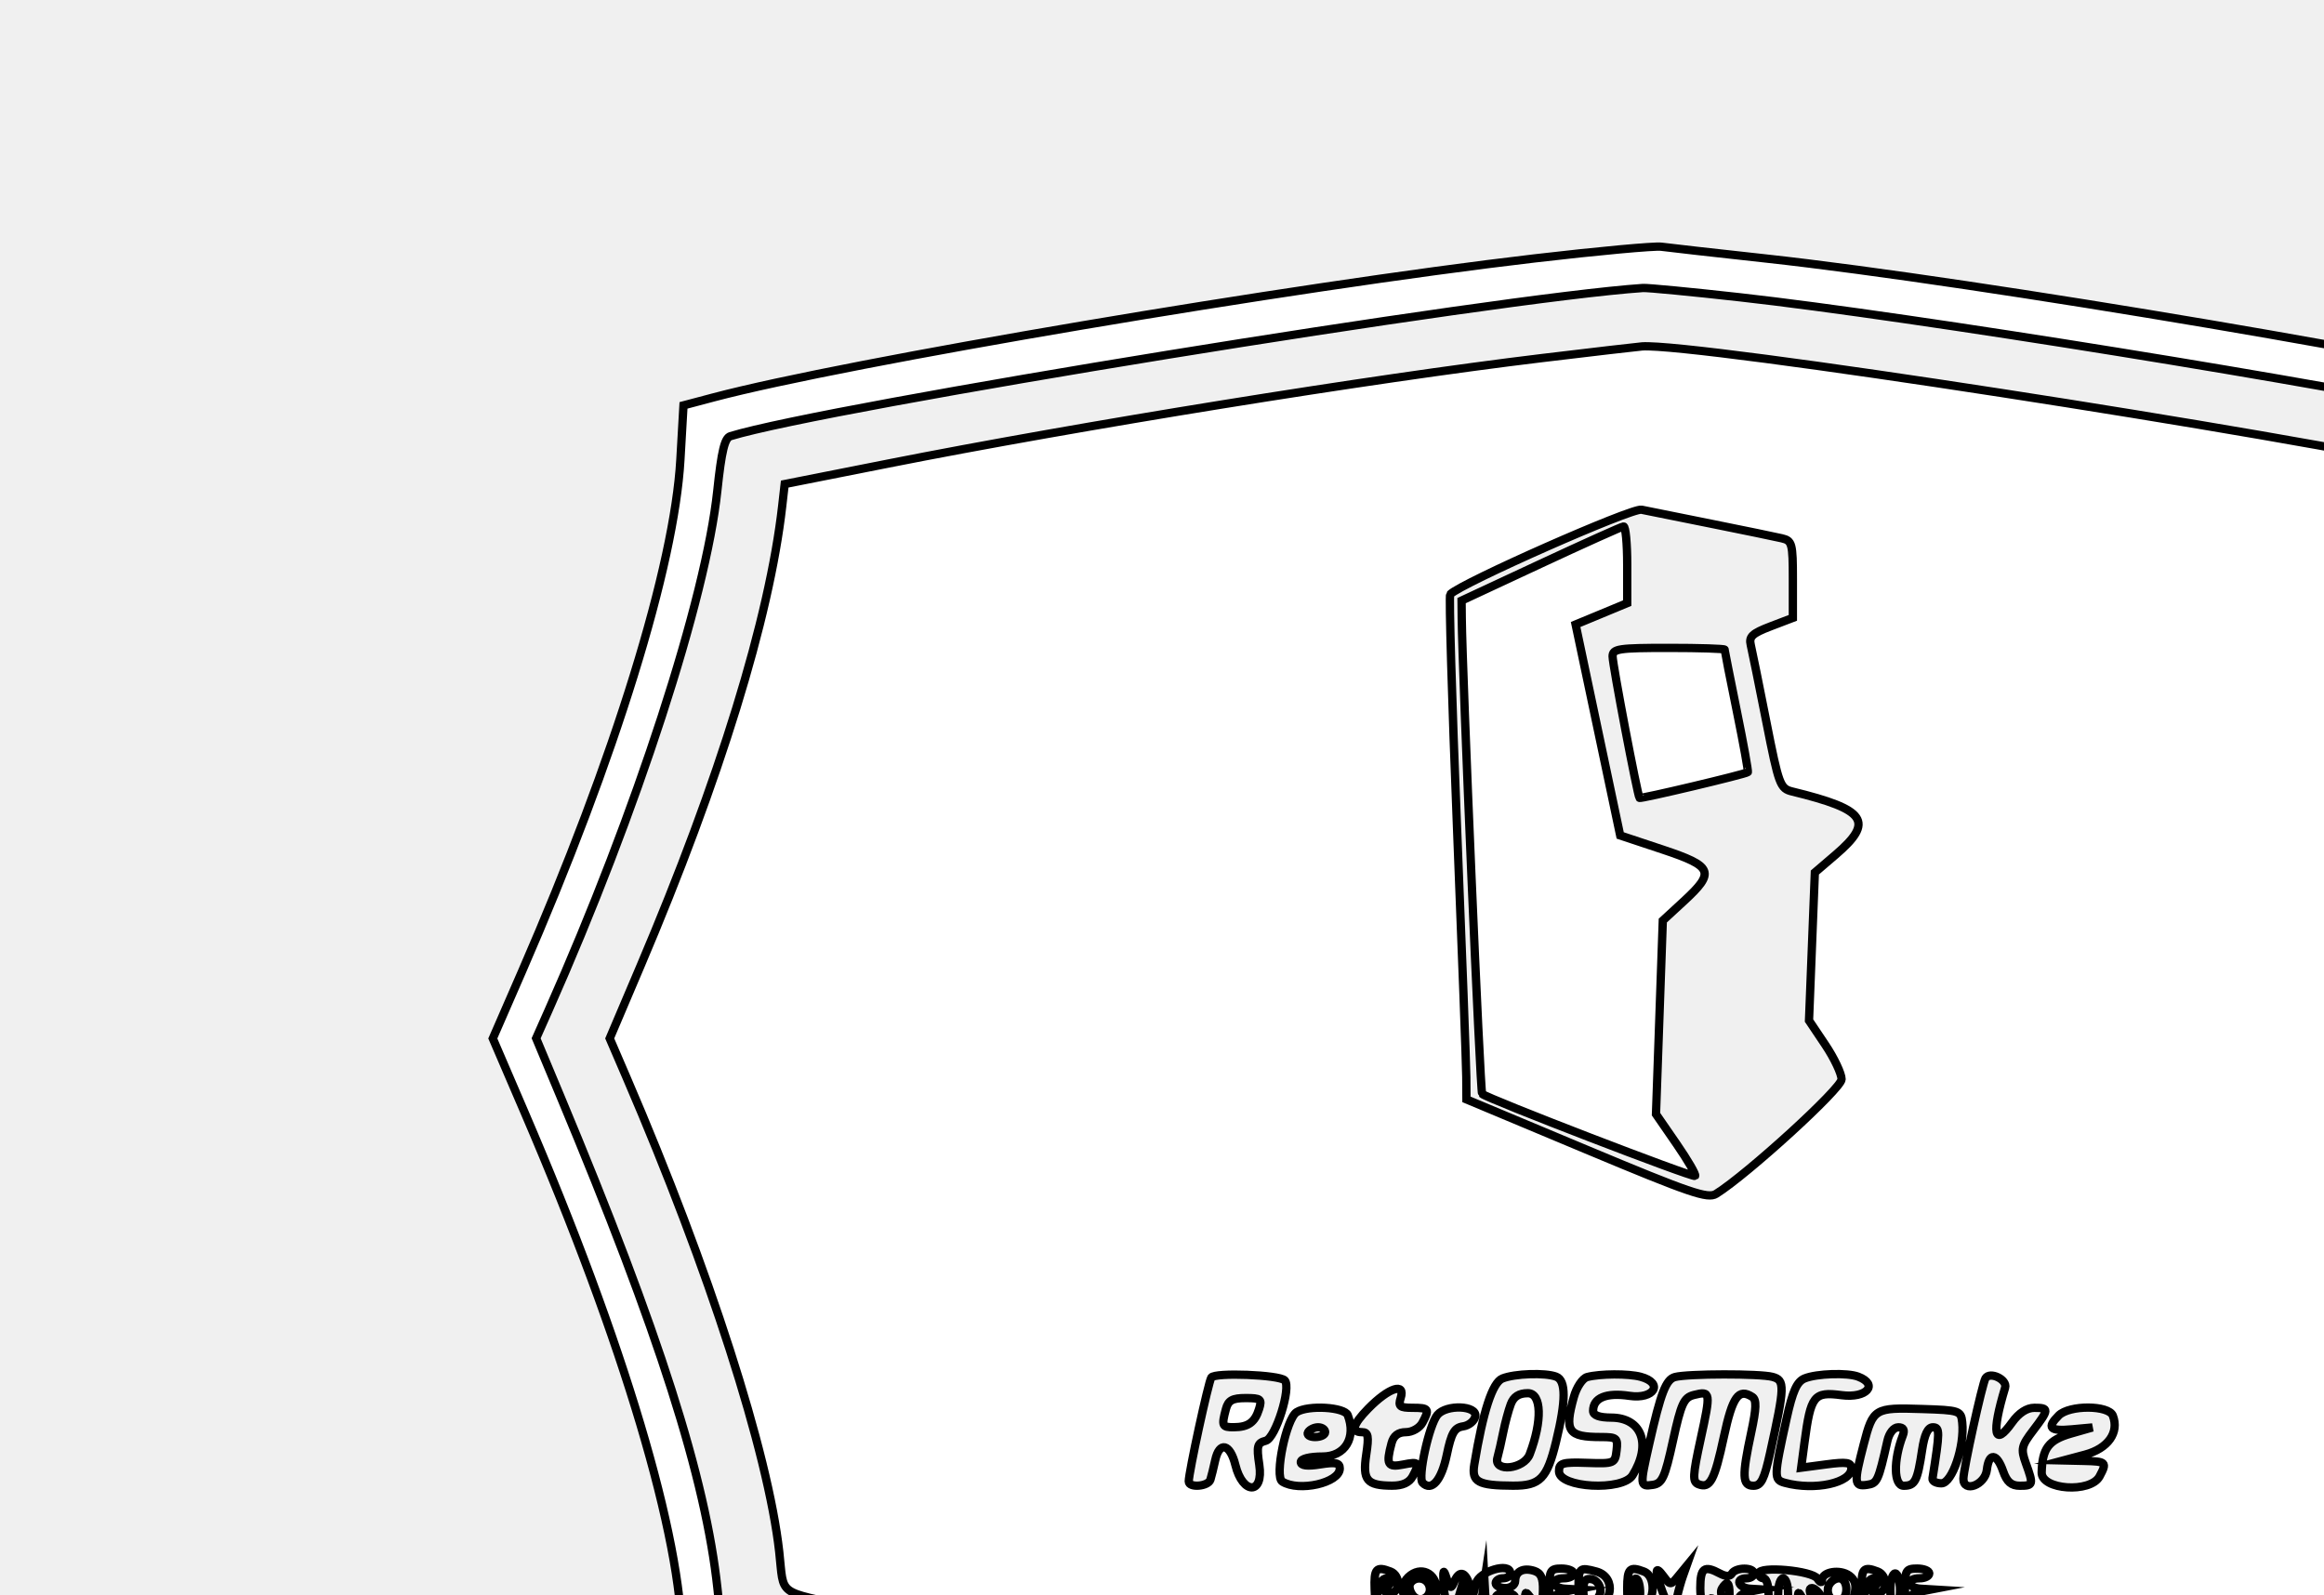
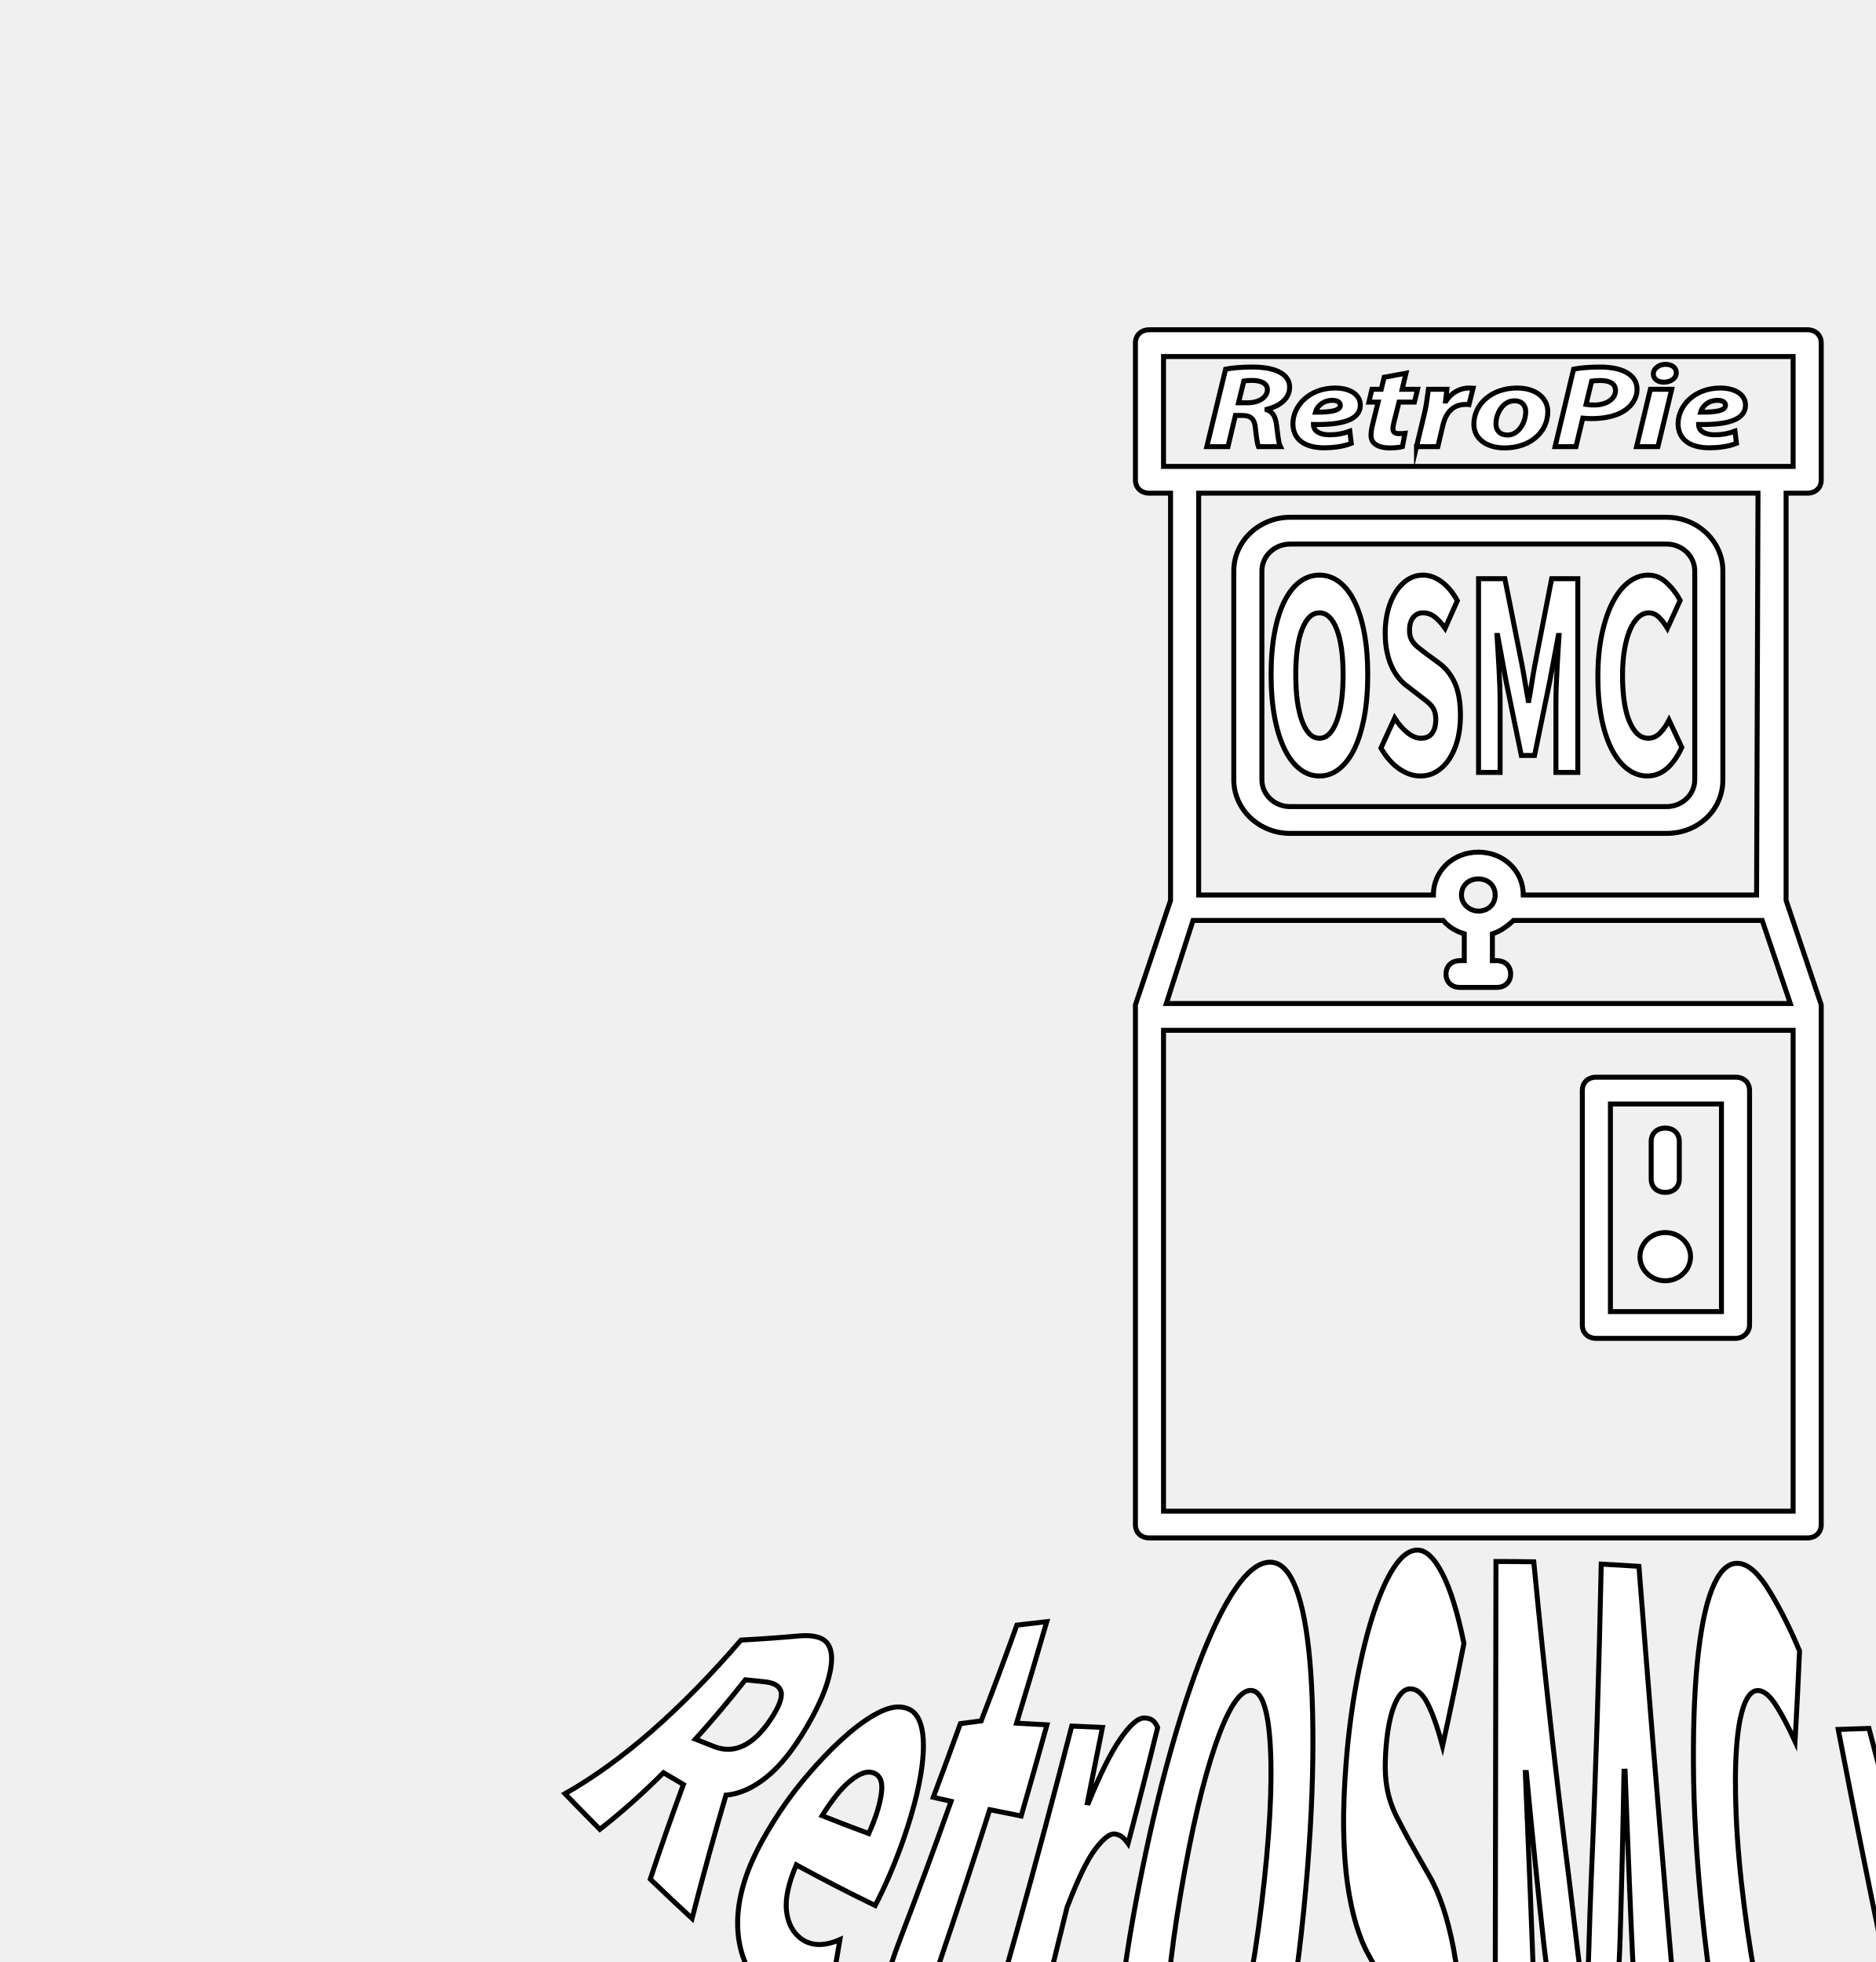
<svg xmlns="http://www.w3.org/2000/svg" version="1.1">
  <g>
-     <path id="path0" fill="#FFFFFF" stroke="#000000" stroke-miterlimit="10" d="M184.751,31.111   c-29.241,3.417-82.918,12.507-98.888,16.747l-3.58,0.95l-0.374,6.545c-0.732,12.817-7.874,35.901-19.047,61.562l-3.535,8.118   l3.822,8.891C75.076,161.675,82.06,185.089,82.1,197.46l0.011,3.619l2.786,0.911c10.747,3.517,74.674,14.445,102.053,17.445   l11.877,1.302l11.877-1.31c26.663-2.941,91.23-13.975,101.972-17.426l2.705-0.869l0.313-6.577   c0.619-12.979,6.176-31.247,17.859-58.719l4.465-10.498l-0.923-2.405c-0.507-1.323-2.935-7.156-5.395-12.962   c-10.055-23.738-16.157-44.982-16.157-56.247v-4.798l-3.666-0.976c-15.912-4.235-73.725-14.033-99.267-16.824   c-6.129-0.669-11.804-1.309-12.61-1.421C199.194,29.592,192.331,30.225,184.751,31.111 M209.519,35.8   c20.487,2.288,70.204,10.309,90.774,14.646c11.613,2.448,10.557,1.89,10.557,5.584c0,10.631,9.679,41.661,20.408,65.426   c1.207,2.675,1.581,4.15,1.216,4.802c-7.862,14.049-21.624,57.23-21.624,67.851v3.363l-11.876,2.432   c-25.042,5.129-67.787,12.019-88.516,14.269l-12.123,1.316l-11.631-1.32c-21.959-2.492-67.461-9.876-89.663-14.551l-9.998-2.105   l-0.669-6.235c-1.426-13.277-7.027-30.835-18.911-59.28l-2.92-6.987l1.517-3.415c10.568-23.799,18.923-49.529,20.294-62.5   c0.508-4.806,0.884-6.366,1.584-6.581c11.614-3.557,92.195-16.645,109.851-17.842C198.347,34.635,203.625,35.142,209.519,35.8    M185.63,43.113c-20.505,2.469-55.835,8.171-78.719,12.704l-12.444,2.464l-0.305,2.678c-1.538,13.503-7.517,32.903-17.064,55.366   l-3.698,8.7l2.061,4.789c9.923,23.063,17.01,45.087,18.348,57.022c0.609,5.43-0.436,4.645,8.884,6.678   c40.337,8.799,90.758,15.431,105.518,13.879c21.021-2.211,63.036-8.931,84.892-13.579c5.239-1.114,9.629-2.025,9.755-2.025   c0.127,0,0.41-1.782,0.628-3.959c1.117-11.16,8.021-33.148,17.446-55.572c2.468-5.87,2.86-7.281,2.366-8.504   c-13.194-32.617-17.971-47.244-19.705-60.343l-0.66-4.984l-7.332-1.612c-21.687-4.77-91.595-15.556-97.918-15.108   C197.183,41.742,191.76,42.375,185.63,43.113 M206.123,63.082c3.89,0.782,7.667,1.561,8.393,1.732   c1.231,0.29,1.32,0.623,1.32,4.943v4.633l-2.679,1.023c-2.215,0.846-2.629,1.235-2.389,2.248c0.16,0.673,1.003,4.833,1.874,9.244   c1.504,7.618,1.66,8.039,3.122,8.395c8.921,2.177,9.897,3.605,5.208,7.619l-2.489,2.13l-0.351,8.912l-0.352,8.913l1.96,2.925   c1.079,1.608,1.961,3.474,1.961,4.146c0,1.095-11.318,11.431-15.107,13.797c-0.997,0.623-3.131-0.105-15.605-5.328l-14.449-6.049   l-0.019-2.693c-0.011-1.481-0.516-15.097-1.124-30.259c-0.607-15.161-0.973-27.697-0.812-27.859   c1.369-1.374,21.844-10.427,23.033-10.184C198.405,61.53,202.232,62.301,206.123,63.082 M185.484,67.872l-9.531,4.443l0.021,2.112   c0.066,6.627,2.227,57.049,2.455,57.276c0.548,0.549,25.391,10.123,25.636,9.88c0.139-0.138-0.863-1.868-2.227-3.845l-2.48-3.594   l0.41-11.654l0.41-11.654l2.55-2.351c3.783-3.487,3.496-4.18-2.564-6.197l-5.115-1.701l-2.684-12.699l-2.683-12.698l3.106-1.287   l3.106-1.288v-4.636c0-2.55-0.198-4.617-0.439-4.593C195.213,63.41,190.726,65.428,185.484,67.872 M194.134,79.032   c0,0.999,2.988,16.693,3.243,17.032c0.115,0.153,12.676-2.83,13.036-3.095c0.083-0.061-0.511-3.357-1.319-7.324   c-0.808-3.968-1.469-7.31-1.469-7.427c0-0.116-3.036-0.212-6.745-0.212C194.847,78.006,194.135,78.114,194.134,79.032    M154.661,166.195c0.828,0.829-1.095,6.961-2.28,7.271c-1.027,0.269-1.122,0.625-0.779,2.909c0.539,3.598-1.99,3.614-2.878,0.018   c-0.637-2.579-1.923-2.889-2.428-0.587c-0.194,0.888-0.455,1.943-0.579,2.346c-0.255,0.828-2.608,1.019-2.608,0.212   c0-1.076,2.356-11.923,2.716-12.506C146.218,165.222,153.984,165.519,154.661,166.195 M187.342,165.752   c1.195,0.459,1.192,2.886-0.012,7.818c-1.09,4.467-1.921,5.319-5.184,5.308c-4.211-0.015-5.008-0.45-4.661-2.546   c1.061-6.429,2.187-9.876,3.381-10.359C182.345,165.376,186.034,165.25,187.342,165.752 M197.507,165.766   c2.818,0.755,1.643,2.744-1.356,2.294c-2.78-0.417-4.362,0.238-4.362,1.807c0,0.541,0.726,0.81,2.199,0.816   c3.679,0.015,4.861,3.237,2.548,6.947c-1.204,1.931-8.853,1.514-8.853-0.483c0-0.997,0.395-1.116,3.373-1.015   c3.275,0.111,3.377,0.068,3.558-1.499c0.171-1.486,0.025-1.612-1.858-1.612c-3.99,0-4.443-0.661-3.293-4.799   c0.331-1.195,1.051-2.278,1.609-2.425C192.627,165.389,196.04,165.372,197.507,165.766 M213.381,165.776   c1.517,0.406,1.496,1.104-0.283,9.151c-0.71,3.209-1.089,3.959-2.001,3.959c-1.362,0-1.41-1.126-0.27-6.444   c0.62-2.893,0.651-3.912,0.126-4.252c-1.656-1.073-2.378-0.061-3.422,4.794c-1.134,5.269-1.658,6.255-3.043,5.724   c-0.757-0.291-0.725-0.994,0.25-5.458c1.234-5.646,1.211-5.803-0.805-5.297c-1.222,0.306-1.544,1.007-2.527,5.495   c-0.979,4.469-1.299,5.169-2.44,5.332c-1.56,0.223-1.567,0.131-0.407-4.99c1.382-6.098,2.004-7.711,3.087-7.996   C203.199,165.384,211.871,165.371,213.381,165.776 M223.706,165.752c2.49,0.956,0.998,2.626-1.992,2.23   c-3.358-0.446-3.724,0.018-4.476,5.689l-0.403,3.043l3.019-0.401c2.471-0.327,3.02-0.24,3.02,0.479c0,1.748-4.389,2.71-7.975,1.747   c-1.381-0.37-1.374-0.673,0.19-7.774c0.724-3.29,1.237-4.425,2.167-4.802C218.712,165.374,222.406,165.253,223.706,165.752    M241.387,167.082c-1.67,5.533-1.329,7.228,0.842,4.179c0.804-1.129,1.764-1.76,2.679-1.76c1.792,0,1.781,0.2-0.142,2.722   c-1.418,1.858-1.502,2.24-0.88,3.961c0.931,2.576,0.898,2.702-0.72,2.702c-1.038,0-1.57-0.463-2.022-1.76   c-0.767-2.199-1.711-2.27-1.955-0.147c-0.21,1.819-2.825,2.801-2.825,1.061c0-1.122,2.278-11.473,2.661-12.094   C239.56,165.081,241.683,166.101,241.387,167.082 M168.622,168.328c-0.317,0.999-0.106,1.173,1.426,1.173   c1.983,0,2.078,0.144,1.192,1.799c-0.335,0.627-1.223,1.134-1.984,1.134c-0.932,0-1.491,0.426-1.731,1.32   c-0.688,2.569-0.481,2.954,1.39,2.58c1.935-0.387,2.045-0.251,1.152,1.417c-0.409,0.764-1.222,1.132-2.492,1.126   c-3.034-0.015-3.562-0.652-3.099-3.739c0.335-2.233,0.246-2.704-0.51-2.704c-1.361,0-1.117-0.927,0.743-2.83   C167.187,167.069,169.233,166.402,168.622,168.328 M181.878,169.062c-0.273,0.725-0.682,2.243-0.909,3.372   c-0.226,1.129-0.541,2.515-0.7,3.079c-0.504,1.789,3.199,1.391,3.886-0.417c1.532-4.027,1.431-7.354-0.223-7.354   C182.856,167.742,182.222,168.15,181.878,169.062 M147.584,169.648c-0.543,2.026-0.468,2.2,0.95,2.191   c1.74-0.012,2.539-0.588,3.039-2.191c0.373-1.193,0.218-1.32-1.612-1.32C148.358,168.328,147.864,168.603,147.584,169.648    M162.253,170.386c1.046,2.726-0.331,4.981-3.042,4.981c-1.548,0-2.613,0.269-2.613,0.661c0,0.443,0.774,0.538,2.346,0.286   c1.848-0.295,2.346-0.191,2.346,0.491c0,1.73-4.918,2.849-6.924,1.577c-0.962-0.61,0.478-7.565,1.731-8.359   C157.48,169.146,161.877,169.405,162.253,170.386 M177.603,170.528c-0.108,0.564-0.771,1.109-1.475,1.209   c-1.037,0.148-1.407,0.795-1.95,3.41c-0.645,3.107-1.833,4.481-2.918,3.377c-0.609-0.62,0.776-6.957,1.787-8.174   C174.111,169.067,177.854,169.213,177.603,170.528 M236.225,171.261c0.303,2.871-1.219,7.331-2.501,7.331   c-0.645,0-1.131-0.264-1.08-0.586c0.898-5.661,0.902-6.158,0.041-6.158c-0.597,0-1.011,0.873-1.287,2.714   c-0.565,3.763-0.852,4.324-2.215,4.324c-1.207,0-1.265-3.043-0.116-6.039c0.263-0.683,0.089-0.999-0.547-0.999   c-0.537,0-1.087,0.683-1.297,1.612c-1.112,4.912-1.217,5.136-2.478,5.32c-1.543,0.225-1.581-0.269-0.379-4.884   c1.129-4.337,1.291-4.434,7.012-4.251C235.905,169.789,236.076,169.846,236.225,171.261 M254.36,170.45   c0.781,2.036-0.584,3.951-3.338,4.685l-2.635,0.703l2.493,0.057c2.699,0.063,2.795,0.157,1.885,1.856   c-1.095,2.047-7.03,1.64-6.976-0.478c0.074-2.89,0.836-3.898,3.532-4.669l2.585-0.739l-2.493,0.229   c-2.654,0.243-3.057-0.185-1.571-1.671C249.119,169.147,253.867,169.166,254.36,170.45 M157.478,172.434   c-0.199,0.323,0.181,0.587,0.845,0.587s1.208-0.264,1.208-0.587c0-0.323-0.381-0.586-0.845-0.586   C158.221,171.848,157.677,172.111,157.478,172.434 M167.401,189.212c1.226,0.471,1.207,2.577-0.024,2.577   c-0.779,0-0.82-0.159-0.222-0.88c0.596-0.718,0.562-0.88-0.184-0.88c-0.592,0-0.998,0.672-1.151,1.906   c-0.205,1.653-0.249,1.575-0.33-0.586C165.396,188.853,165.669,188.548,167.401,189.212 M172.909,191.682   c-0.152,1.317-0.469,1.573-1.941,1.573c-2.119,0-2.867-2.353-1.148-3.61C171.363,188.517,173.139,189.688,172.909,191.682    M175.055,190.469c0.597-1.403,1.319-1.288,1.842,0.293l0.436,1.32l0.354-1.43c0.366-1.475,4.131-2.608,4.131-1.242   c0,0.341-0.396,0.619-0.88,0.619c-0.483,0-0.879,0.264-0.879,0.587c0,0.322,0.528,0.586,1.173,0.586   c0.645,0,1.173-0.38,1.173-0.845c0-1.143,0.949-1.651,2.292-1.224c0.824,0.261,1.095,0.875,1.052,2.384   c-0.066,2.308-0.258,2.45-1.355,1.005c-0.742-0.978-0.78-0.978-0.798,0c-0.036,1.979-4.689,1.41-4.798-0.587l-0.088-1.612   l-0.244,1.612c-0.296,1.954-1.184,2.09-1.915,0.294l-0.538-1.32l-0.398,1.344c-0.604,2.039-1.701,1.204-1.825-1.389   c-0.092-1.899-0.029-2.045,0.359-0.835C174.555,191.297,174.678,191.356,175.055,190.469 M189.443,189.443   c0,0.322-0.528,0.586-1.173,0.586c-1.62,0-1.485,1.154,0.146,1.253l1.32,0.08l-1.32,0.254c-0.725,0.14-1.319,0.482-1.319,0.759   c0,0.278,0.594,0.62,1.319,0.759c1.132,0.218,1.09,0.266-0.293,0.335c-1.504,0.074-1.613-0.079-1.613-2.267   c0-2.111,0.147-2.346,1.467-2.346C188.783,188.856,189.443,189.12,189.443,189.443 M192.175,189.212   c2.543,0.682,1.947,4.336-0.709,4.336c-1.285,0-1.437-0.247-1.437-2.346C190.029,188.749,190.123,188.661,192.175,189.212    M197.899,189.212c1.689,0.648,1.231,4.336-0.538,4.336c-1.32,0-1.467-0.234-1.467-2.346   C195.894,188.845,196.187,188.555,197.899,189.212 M202.064,189.736l0.964-1.173l-0.416,1.173   c-0.229,0.645-0.546,1.767-0.703,2.493c-0.4,1.845-0.969,1.645-1.791-0.628c-0.937-2.591-0.889-3.218,0.139-1.83   C201.091,190.896,201.112,190.895,202.064,189.736 M207.041,189.444c0.735,0.394,1.219,0.394,1.462,0   c0.473-0.764,2.641-0.765,2.641-0.001c0,0.322-0.396,0.586-0.88,0.586c-1.418,0-1.009,1.166,0.44,1.253l1.319,0.08l-1.319,0.254   c-0.726,0.14-1.32,0.482-1.32,0.759c0,0.278,0.594,0.62,1.32,0.759c0.748,0.145,0.291,0.289-1.056,0.335   c-1.306,0.043-2.692-0.237-3.079-0.624c-0.547-0.548-0.704-0.548-0.704,0c0,0.387-0.264,0.703-0.586,0.703   c-0.323,0-0.587-1.055-0.587-2.346C204.692,188.78,205.154,188.435,207.041,189.444 M218.808,190.074   c0.297,0.469,0.533,0.544,0.538,0.17c0.013-1.007,2.17-1.359,3.294-0.537c0.712,0.521,0.883,1.167,0.602,2.284   c-0.485,1.932-2.929,2.174-3.887,0.384c-0.345-0.645-0.892-1.173-1.214-1.173c-0.378,0-0.363,0.419,0.041,1.173   c0.787,1.472-0.274,1.61-1.126,0.147c-0.57-0.978-0.599-0.978-0.616,0c-0.01,0.565-0.282,1.026-0.604,1.026   c-0.323,0-0.587-0.791-0.587-1.759s-0.264-1.76-0.586-1.76c-0.323,0-0.587,0.792-0.587,1.76s-0.264,1.759-0.586,1.759   c-0.323,0-0.587-0.791-0.587-1.759s-0.264-1.76-0.586-1.76c-0.323,0-0.587-0.266-0.587-0.592   C211.73,188.51,218.186,189.091,218.808,190.074 M226.052,189.212c1.226,0.471,1.207,2.577-0.024,2.577   c-0.779,0-0.82-0.159-0.222-0.88c0.596-0.718,0.562-0.88-0.184-0.88c-0.592,0-0.998,0.672-1.151,1.906   c-0.205,1.653-0.249,1.575-0.33-0.586C224.047,188.853,224.32,188.548,226.052,189.212 M232.258,189.443   c0,0.322-0.528,0.586-1.173,0.586c-1.62,0-1.485,1.154,0.147,1.253l1.319,0.08l-1.319,0.254c-0.726,0.14-1.32,0.482-1.32,0.759   c0,0.278,0.594,0.62,1.32,0.759c1.131,0.218,1.089,0.266-0.294,0.335c-1.504,0.074-1.612-0.079-1.612-2.267   c0-2.111,0.146-2.346,1.466-2.346C231.598,188.856,232.258,189.12,232.258,189.443 M228.739,191.496   c0,1.129-0.264,2.052-0.587,2.052c-0.322,0-0.586-0.923-0.586-2.052s0.264-2.053,0.586-2.053   C228.475,189.443,228.739,190.367,228.739,191.496 M169.779,190.642c-0.208,0.336-0.057,0.999,0.336,1.473   c0.876,1.055,2.427,0.05,1.928-1.249C171.668,189.89,170.326,189.757,169.779,190.642 M190.616,191.496   c0,1.162,0.257,1.502,1.026,1.354c0.565-0.108,1.027-0.718,1.027-1.354c0-0.637-0.462-1.246-1.027-1.355   C190.873,189.993,190.616,190.333,190.616,191.496 M196.481,191.496c0,0.806,0.236,1.466,0.524,1.466   c0.289,0,0.487-0.66,0.44-1.466C197.335,189.585,196.481,189.585,196.481,191.496 M220.138,190.949   c-0.423,1.103,0.615,2.305,1.512,1.751c0.967-0.597,0.764-2.671-0.261-2.671C220.895,190.029,220.332,190.443,220.138,190.949    M207.3,191.253c-0.217,0.351-0.101,0.932,0.258,1.291c0.48,0.479,0.653,0.31,0.653-0.638   C208.211,190.49,207.906,190.272,207.3,191.253 M180.059,192.375c0,0.323,0.528,0.587,1.173,0.587c0.645,0,1.173-0.264,1.173-0.587   c0-0.322-0.528-0.586-1.173-0.586C180.587,191.789,180.059,192.053,180.059,192.375" />
+     <g>
+       <path fill="#FFFFFF" stroke="#000000" stroke-miterlimit="10" d="M349.42,269.508h-28.012c-1.698,0-2.83-1.079-2.83-2.697v-47.202    c0-1.618,1.132-2.697,2.83-2.697h28.012c1.698,0,2.829,1.079,2.829,2.697v47.202C352.25,268.159,351.118,269.508,349.42,269.508z     M324.237,264.113h22.353v-41.808h-22.353V264.113z" />
+     </g>
+     <g>
+       <path fill="#FFFFFF" stroke="#000000" stroke-miterlimit="10" d="M335.273,240.108c-1.698,0-2.83-1.079-2.83-2.697v-7.552    c0-1.618,1.132-2.697,2.83-2.697c1.698,0,2.829,1.079,2.829,2.697v7.552C338.102,239.029,336.97,240.108,335.273,240.108z" />
+     </g>
+     <g>
+       <path fill="#FFFFFF" stroke="#000000" stroke-miterlimit="10" d="M335.556,167.821h-75.831c-6.225,0-11.318-4.855-11.318-10.789    v-42.077c0-5.934,5.093-10.789,11.318-10.789h75.831c6.225,0,11.318,4.855,11.318,10.789v42.077    C346.874,163.236,341.78,167.821,335.556,167.821z M259.724,109.56c-3.112,0-5.659,2.428-5.659,5.395v42.077    c0,2.967,2.547,5.395,5.659,5.395h75.831c3.112,0,5.659-2.428,5.659-5.395v-42.077c0-2.967-2.547-5.395-5.659-5.395H259.724z" />
+     </g>
+     <path fill="#FFFFFF" stroke="#000000" stroke-miterlimit="10" d="M363.851,99.31c1.698,0,2.829-1.079,2.829-2.697V69.101   c0-1.618-1.132-2.697-2.829-2.697H231.429c-1.698,0-2.83,1.079-2.83,2.697v27.512c0,1.618,1.132,2.697,2.83,2.697h4.244v81.997   l-7.074,21.039c0,0.27,0,0.539,0,0.809V307c0,1.618,1.132,2.697,2.83,2.697h132.421c1.698,0,2.829-1.079,2.829-2.697V203.155   c0-0.27,0-0.539,0-0.809l-7.074-21.039V99.31H363.851z M361.021,304.303H234.259v-96.832h126.762V304.303z M360.455,202.076   H234.825l5.376-16.723h50.365c1.132,1.349,2.547,2.158,4.244,2.697v5.395h-0.849c-1.698,0-2.83,1.079-2.83,2.697   c0,1.618,1.132,2.697,2.83,2.697h7.357c1.698,0,2.829-1.079,2.829-2.697c0-1.618-1.132-2.697-2.829-2.697h-0.849v-5.395   c1.698-0.539,3.112-1.618,4.244-2.697l0,0h50.082L360.455,202.076z M353.664,180.228h-46.97c0-4.855-3.961-8.631-9.054-8.631   c-5.093,0-9.054,3.776-9.054,8.631h-47.253V99.31h112.615L353.664,180.228L353.664,180.228z M301.035,180.228   c0,1.888-1.415,3.237-3.395,3.237l0,0l0,0c-1.698,0-3.395-1.349-3.395-3.237c0-1.888,1.415-3.237,3.395-3.237   C299.621,176.992,301.035,178.34,301.035,180.228z M234.259,93.916V71.798h126.762v22.118H234.259z" />
+     <g>
+       <ellipse fill="#FFFFFF" stroke="#000000" stroke-miterlimit="10" cx="335.273" cy="253.055" rx="5.093" ry="4.855" />
+     </g>
+     <g>
+       <path fill="#FFFFFF" stroke="#000000" stroke-miterlimit="10" d="M246.762,74.336c1.342-0.26,3.371-0.425,5.37-0.425    c1.909,0,3.878,0.236,5.28,0.92c1.313,0.614,2.237,1.629,2.237,3.116c0,2.361-1.999,3.824-4.564,4.485v0.094    c1.193,0.401,1.7,1.463,1.909,2.903c0.239,1.771,0.417,3.848,0.775,4.509h-4.415c-0.179-0.425-0.388-1.794-0.596-3.753    c-0.179-1.936-1.015-2.525-2.715-2.525h-1.313l-1.492,6.279h-4.266L246.762,74.336z M249.357,81.111h1.79    c2.327,0,4.027-1.109,4.027-2.667c0-1.275-1.372-1.841-3.073-1.841c-0.805,0-1.313,0.047-1.67,0.118L249.357,81.111z" />
+       <path fill="#FFFFFF" stroke="#000000" stroke-miterlimit="10" d="M272.063,89.278c-1.701,0.685-3.818,0.897-5.429,0.897    c-4.177,0-6.324-1.865-6.324-4.862c0-3.518,3.222-7.176,8.501-7.176c2.954,0,5.071,1.298,5.071,3.446    c0,2.951-3.609,4.013-9.456,3.895c0,0.331,0.149,0.85,0.447,1.18c0.567,0.59,1.551,0.897,2.804,0.897    c1.581,0,2.923-0.283,4.087-0.731L272.063,89.278z M268.275,80.615c-1.999,0-3.132,1.298-3.431,2.384    c3.341,0.023,5.012-0.354,5.012-1.393C269.856,81.016,269.259,80.615,268.275,80.615z" />
+       <path fill="#FFFFFF" stroke="#000000" stroke-miterlimit="10" d="M283.074,75.162l-0.775,3.234h3.102l-0.626,2.573h-3.103    l-0.984,3.918c-0.12,0.472-0.239,1.063-0.239,1.464c0,0.566,0.298,0.968,1.223,0.968c0.388,0,0.805,0,1.193-0.047l-0.507,2.667    c-0.537,0.165-1.611,0.26-2.536,0.26c-2.565,0-3.789-1.039-3.789-2.479c0-0.638,0.089-1.275,0.298-2.148l1.134-4.603h-1.85    l0.597-2.573h1.879l0.596-2.432L283.074,75.162z" />
+       <path fill="#FFFFFF" stroke="#000000" stroke-miterlimit="10" d="M285.195,89.939l1.641-6.869    c0.418-1.747,0.597-3.683,0.746-4.674h3.729c-0.089,0.779-0.179,1.558-0.268,2.36h0.089c1.014-1.534,2.655-2.62,4.653-2.62    c0.269,0,0.537,0,0.806,0.023l-0.835,3.305c-0.208-0.024-0.447-0.024-0.686-0.024c-2.744,0-4.027,1.936-4.564,4.202l-1.014,4.296    H285.195z" />
+       <path fill="#FFFFFF" stroke="#000000" stroke-miterlimit="10" d="M311.627,82.881c0,4.226-3.639,7.318-8.71,7.318    c-3.699,0-6.175-1.912-6.175-4.769c0-4.013,3.52-7.294,8.71-7.294C309.361,78.136,311.627,80.261,311.627,82.881z M301.187,85.36    c0,1.346,0.835,2.243,2.327,2.243c2.356,0,3.669-2.715,3.669-4.697c0-1.063-0.567-2.195-2.297-2.195    C302.41,80.71,301.157,83.566,301.187,85.36z" />
+       <path fill="#FFFFFF" stroke="#000000" stroke-miterlimit="10" d="M316.823,74.336c1.282-0.26,3.311-0.425,5.25-0.425    c1.79,0,3.878,0.236,5.34,1.062c1.343,0.732,2.178,1.841,2.178,3.375c0,2.006-1.164,3.517-2.745,4.485    c-1.641,1.015-3.967,1.463-6.413,1.463c-0.716,0-1.313-0.047-1.76-0.095l-1.372,5.736h-4.207L316.823,74.336z M319.328,81.441    c0.447,0.071,0.925,0.118,1.641,0.118c2.595,0,4.296-1.322,4.296-2.903c0-1.535-1.402-2.03-3.073-2.03    c-0.806,0-1.372,0.047-1.73,0.118L319.328,81.441z" />
+       <path fill="#FFFFFF" stroke="#000000" stroke-miterlimit="10" d="M329.504,89.939l2.774-11.543h4.296L333.8,89.939H329.504z     M332.875,75.304c0.029-1.157,1.163-1.936,2.476-1.936c1.253,0,2.148,0.661,2.148,1.676c0,1.204-1.164,1.912-2.536,1.912    C333.77,76.956,332.875,76.319,332.875,75.304z" />
+       <path fill="#FFFFFF" stroke="#000000" stroke-miterlimit="10" d="M349.613,89.278c-1.7,0.685-3.818,0.897-5.43,0.897    c-4.176,0-6.324-1.865-6.324-4.862c0-3.518,3.222-7.176,8.502-7.176c2.953,0,5.071,1.298,5.071,3.446    c0,2.951-3.609,4.013-9.456,3.895c0,0.331,0.149,0.85,0.447,1.18c0.566,0.59,1.551,0.897,2.804,0.897    c1.581,0,2.924-0.283,4.087-0.731L349.613,89.278z M345.824,80.615c-1.998,0-3.132,1.298-3.431,2.384    c3.342,0.023,5.012-0.354,5.012-1.393C347.405,81.016,346.808,80.615,345.824,80.615z" />
+     </g>
+     <g>
+       <g>
+         <g>
+           <path fill="#FFFFFF" stroke="#000000" stroke-miterlimit="10" d="M130.924,378.399c2.215-6.697,4.442-13.04,6.675-19.06      c-1.346-0.784-2.685-1.572-4.018-2.365c-4.294,4.291-8.571,8.102-12.809,11.4c-2.37-2.392-4.708-4.785-7.017-7.172      c11.55-6.522,23.511-17.08,35.434-30.938c3.891-0.205,7.787-0.489,11.683-0.833c1.724-0.153,3.158-0.03,4.305,0.436      c1.146,0.466,1.859,1.391,2.142,2.814c0.28,1.423,0.053,3.41-0.687,5.924c-0.741,2.51-2.158,5.66-4.265,9.247      c-2.615,4.453-5.312,7.84-8.084,10.046c-2.771,2.212-5.484,3.376-8.117,3.591c-2.298,7.769-4.58,16.031-6.831,24.839      C136.49,383.708,133.686,381.061,130.924,378.399z M140.005,350.212c1.258,0.504,2.52,1.003,3.786,1.497      c1.931,0.756,3.863,0.759,5.787-0.129c1.921-0.88,3.764-2.645,5.521-5.245c1.757-2.604,2.469-4.567,2.145-5.715      c-0.326-1.157-1.453-1.783-3.383-1.966c-1.265-0.122-2.528-0.252-3.79-0.388C146.717,342.519,143.359,346.506,140.005,350.212z" />
+           <path fill="#FFFFFF" stroke="#000000" stroke-miterlimit="10" d="M154.353,401.266c-1.928-1.64-3.392-3.767-4.394-6.237      c-1.003-2.475-1.483-5.174-1.448-8.069c0.034-2.898,0.605-5.906,1.706-9.115c1.1-3.213,2.787-6.564,5.052-10.277      c2.192-3.593,4.511-6.784,6.955-9.674c2.443-2.888,4.817-5.402,7.125-7.509c2.306-2.104,4.488-3.793,6.547-4.977      c2.06-1.185,3.845-1.784,5.369-1.666c1.794,0.136,3.05,0.973,3.777,2.613c0.727,1.635,1.003,3.904,0.827,6.803      c-0.179,2.9-0.774,6.318-1.802,10.189c-1.029,3.871-2.411,8.021-4.166,12.341c-0.689,1.695-1.38,3.279-2.074,4.753      c-0.696,1.474-1.236,2.56-1.62,3.271c-5.377-2.604-10.673-5.338-15.882-8.178c-1.606,3.779-2.267,6.851-1.964,9.365      c0.302,2.504,1.352,4.434,3.156,5.655c1.91,1.288,4.45,1.413,7.583,0.028c-0.681,3.992-1.354,8.051-2.017,12.176      c-2.332,1.027-4.633,1.369-6.887,1.085C157.941,403.561,155.99,402.657,154.353,401.266z M174.915,369.226      c1.474-3.315,2.326-6.153,2.576-8.402c0.247-2.254-0.404-3.537-1.956-3.909c-1.208-0.293-2.672,0.327-4.405,1.747      c-1.734,1.423-3.599,3.756-5.604,6.968C168.633,366.865,171.763,368.064,174.915,369.226z" />
+           <path fill="#FFFFFF" stroke="#000000" stroke-miterlimit="10" d="M181.446,422.048c-1.809-1.238-3.105-2.964-3.888-5.088      c-0.785-2.127-1.136-4.546-1.061-7.249c0.073-2.705,0.545-5.689,1.403-8.995c0.857-3.307,2.022-6.827,3.483-10.633      c3.412-8.893,6.781-18.013,10.101-27.345c-1.195-0.269-2.389-0.542-3.58-0.82c1.831-4.877,3.649-9.819,5.453-14.825      c1.398-0.169,2.794-0.353,4.189-0.552c2.429-6.291,4.826-12.723,7.188-19.288c2.009-0.231,4.016-0.464,6.021-0.697      c-2.002,6.889-4.029,13.703-6.079,20.439c2.037,0.121,4.075,0.233,6.115,0.339c-1.712,6.172-3.443,12.29-5.191,18.352      c-2.117-0.409-4.229-0.831-6.335-1.268c-3.151,9.944-6.353,19.703-9.601,29.265c-1.371,4.032-2.039,7.068-1.979,9.192      c0.057,2.121,0.647,3.5,1.761,4.097c0.461,0.246,0.979,0.35,1.558,0.305c0.577-0.045,1.122-0.17,1.634-0.375      c-1.261,5.594-2.523,11.194-3.784,16.804c-0.988,0.101-2.115,0.098-3.38-0.021C184.207,423.569,182.862,423.017,181.446,422.048      z" />
+           <path fill="#FFFFFF" stroke="#000000" stroke-miterlimit="10" d="M215.782,347.581c2.06,0.096,4.12,0.186,6.183,0.27      c-1.008,5.066-2.02,10.125-3.038,15.177c0.071,0.01,0.142,0.02,0.213,0.029c2.357-5.771,4.489-10.104,6.429-12.9      c1.94-2.796,3.539-4.236,4.84-4.207c0.719,0.016,1.278,0.183,1.681,0.499c0.401,0.322,0.73,0.795,0.989,1.427      c-1.944,7.879-3.932,15.665-5.964,23.351c-0.408-0.564-0.802-1.002-1.184-1.312c-0.383-0.308-0.863-0.506-1.44-0.595      c-1.01-0.156-2.323,0.882-3.966,3.034c-1.644,2.154-3.531,6.102-5.697,11.755c-4.017,16.512-8.146,32.745-12.378,48.676      c-3.015-1.653-6.003-3.371-8.963-5.149C201.233,401.954,208.68,375.221,215.782,347.581z" />
+           <path fill="#FFFFFF" stroke="#000000" stroke-miterlimit="10" d="M235.516,450.253c-2.873-1.045-5.229-3.61-7.011-7.518      c-1.785-3.914-2.944-8.949-3.48-15.042c-0.537-6.096-0.428-13.139,0.287-21.18c0.713-8.046,2.087-16.944,4.034-26.879      c1.947-9.934,4.041-18.78,6.243-26.638c2.202-7.852,4.412-14.559,6.632-20.115c2.22-5.55,4.416-9.944,6.616-13.107      c2.2-3.164,4.316-4.924,6.406-5.167c2.09-0.243,3.796,1.081,5.18,4.047c1.382,2.962,2.395,7.435,3.058,13.418      c0.661,5.985,0.946,13.414,0.831,22.255c-0.118,8.844-0.685,18.884-1.791,30.034c-1.12,11.293-2.551,21.322-4.361,30.006      c-1.809,8.683-3.899,15.894-6.28,21.584c-2.38,5.693-4.995,9.766-7.802,12.223C241.271,450.632,238.389,451.3,235.516,450.253z       M239.459,425.091c2.762,0.793,5.533-2.466,8.152-9.939c2.625-7.464,4.729-18.097,6.393-31.732      c1.646-13.501,2.181-24.144,1.76-31.735c-0.429-7.6-1.727-11.319-3.988-11.286c-2.262,0.03-4.572,3.753-7.056,10.946      c-2.48,7.204-4.822,17.083-6.973,29.757c-2.173,12.8-3.197,23.001-2.904,30.88C235.13,419.848,236.695,424.297,239.459,425.091z      " />
+           <path fill="#FFFFFF" stroke="#000000" stroke-miterlimit="10" d="M276.698,460.498c-2.888-0.39-5.658-2.569-8.217-6.446      c-2.561-3.88-4.617-9.408-6.129-16.494c2.46-6.837,4.828-13.789,7.103-20.835c1.09,4.5,2.437,8.253,4.033,11.227      c1.594,2.978,3.284,4.575,5.021,4.758c1.948,0.205,3.464-0.908,4.519-3.329c1.056-2.419,1.658-5.77,1.828-10.039      c0.088-2.207,0.032-4.127-0.165-5.763c-0.198-1.636-0.521-3.092-0.968-4.375c-0.448-1.279-0.993-2.497-1.635-3.643      c-0.644-1.147-1.345-2.408-2.102-3.784c-1.534-2.752-3.036-5.502-4.506-8.242c-0.871-1.524-1.673-3.482-2.401-5.865      c-0.729-2.379-1.318-5.14-1.77-8.283c-0.452-3.141-0.71-6.766-0.782-10.877c-0.072-4.111,0.11-8.741,0.524-13.906      c0.46-5.737,1.185-11.152,2.146-16.27c0.96-5.114,2.078-9.609,3.346-13.486c1.267-3.87,2.631-6.948,4.102-9.199      c1.471-2.254,2.988-3.431,4.586-3.502c1.786-0.081,3.475,1.471,5.136,4.669c1.66,3.201,3.108,7.911,4.376,14.12      c-1.363,6.894-2.796,13.777-4.301,20.637c-1.005-3.696-2.004-6.537-3.017-8.524c-1.015-1.985-2.166-2.97-3.483-2.962      c-1.283,0.009-2.359,1.15-3.251,3.413c-0.891,2.266-1.466,5.432-1.708,9.507c-0.129,2.186-0.109,4.044,0.068,5.579      c0.176,1.537,0.469,2.932,0.883,4.183c0.414,1.255,0.916,2.439,1.509,3.555c0.592,1.115,1.24,2.346,1.943,3.69      c1.414,2.54,2.857,5.087,4.328,7.638c2.103,3.603,3.75,8.527,4.942,14.775c1.188,6.249,1.739,14.486,1.558,24.705      c-0.108,6.074-0.55,11.803-1.364,17.176c-0.814,5.376-1.962,10.062-3.462,14.039c-1.498,3.978-3.335,7.098-5.496,9.328      C281.73,459.909,279.314,460.853,276.698,460.498z" />
+           <path fill="#FFFFFF" stroke="#000000" stroke-miterlimit="10" d="M301.192,314.441c2.537-0.004,5.074,0.017,7.612,0.062      c2.066,21.497,4.439,42.942,7.151,64.253c0.524,4.264,1.046,8.632,1.566,13.105c0.52,4.475,1.07,8.904,1.653,13.289      c0.079-0.005,0.158-0.009,0.237-0.014c0.209-4.433,0.375-8.894,0.503-13.39c0.126-4.493,0.277-8.876,0.452-13.146      c0.926-21.346,1.587-42.569,2.02-63.633c2.527,0.128,5.056,0.279,7.588,0.451c3.64,46.835,7.608,93.455,11.901,139.81      c-2.977,0.639-5.963,1.209-8.957,1.707c-1.231-17.284-2.427-34.588-3.589-51.913c-0.233-3.48-0.45-7.326-0.652-11.538      c-0.202-4.211-0.387-8.461-0.559-12.747c-0.17-4.283-0.338-8.497-0.502-12.634c-0.163-4.138-0.307-7.949-0.43-11.432      c-0.071,0.002-0.141,0.003-0.212,0.005c-0.199,11.264-0.463,22.574-0.798,33.927c-0.687,18.247-1.576,36.613-2.692,55.069      c-1.767,0.191-3.536,0.357-5.307,0.502c-2.724-18.171-5.173-36.477-7.368-54.854c-1.253-11.443-2.417-22.909-3.497-34.39      c-0.071,0-0.141,0-0.212,0.001c0.155,3.557,0.317,7.447,0.487,11.669c0.172,4.222,0.347,8.518,0.529,12.886      c0.181,4.369,0.346,8.701,0.497,12.995c0.149,4.295,0.256,8.218,0.317,11.773c0.305,17.7,0.62,35.398,0.944,53.095      c-2.975,0.129-5.951,0.186-8.927,0.174C301.036,411.161,301.118,362.801,301.192,314.441z" />
+           <path fill="#FFFFFF" stroke="#000000" stroke-miterlimit="10" d="M370.284,449.409c-2.691,1.014-5.475,0.506-8.278-1.616      c-2.804-2.121-5.472-5.837-7.956-11.16c-2.486-5.323-4.701-12.273-6.645-20.812c-1.946-8.536-3.48-18.62-4.673-30.144      c-1.178-11.385-1.739-21.603-1.785-30.552c-0.044-8.947,0.305-16.478,1.022-22.565c0.72-6.086,1.77-10.62,3.178-13.622      c1.409-3.002,3.064-4.342,5.03-4.107c1.998,0.239,4.03,2.181,6.163,5.702c2.132,3.522,4.124,7.498,5.971,11.921      c-0.255,5.973-0.555,12.042-0.903,18.207c-1.357-2.963-2.646-5.413-3.876-7.328c-1.232-1.91-2.427-2.895-3.61-2.909      c-1.115-0.015-2.033,0.947-2.773,2.909c-0.74,1.965-1.245,4.795-1.518,8.505c-0.274,3.708-0.305,8.257-0.082,13.638      c0.221,5.378,0.743,11.447,1.594,18.159c1.75,13.841,3.974,24.394,6.757,31.484c2.776,7.099,5.729,10.119,8.69,9.235      c1.643-0.488,2.921-2.088,3.808-4.735c0.888-2.645,1.508-5.766,1.86-9.354c2.609,5.413,5.284,10.669,8.023,15.749      C379.313,439.14,375.895,447.277,370.284,449.409z" />
+           <path fill="#FFFFFF" stroke="#000000" stroke-miterlimit="10" d="M370.099,348.26c2.066-0.064,4.13-0.134,6.194-0.208      c0.995,3.841,2.001,7.658,3.017,11.451c0.071-0.007,0.141-0.015,0.212-0.022c0.279-3.8,0.717-7.046,1.321-9.741      c0.604-2.697,1.729-4.027,3.405-4.074c1.811-0.052,3.574,1.119,5.318,3.418c1.743,2.305,3.541,5.567,5.407,9.751      c0.141-3.795,0.464-7.013,0.973-9.674c0.511-2.658,1.607-3.972,3.312-4.046c2.725-0.114,5.57,2.464,8.61,7.369      c3.037,4.922,6.125,11.509,9.252,19.868c5.175,13.851,10.457,27.179,15.825,39.936c-2.796,2.065-5.625,4.084-8.484,6.049      c-4.871-13.139-9.653-26.726-14.334-40.724c-1.749-5.23-3.195-8.79-4.348-10.654c-1.154-1.859-2.29-2.7-3.424-2.474      c-1.311,0.263-2.067,2.995-2.328,8.448c5.133,17.529,10.414,34.579,15.824,51.101c-2.92,1.856-5.871,3.656-8.849,5.393      c-4.426-15.318-8.749-30.975-12.962-46.945c-1.575-5.967-2.903-10.029-3.997-12.175c-1.095-2.141-2.208-3.138-3.354-2.948      c-1.363,0.227-2.201,3.218-2.589,9.194c4.521,19.638,9.193,38.926,14.007,57.827c-3.033,1.609-6.092,3.153-9.175,4.625      C382.337,409.426,376.052,379.144,370.099,348.26z" />
+           <path fill="#FFFFFF" stroke="#000000" stroke-miterlimit="10" d="M403.943,318.215c2.321,0.506,4.647,1.009,6.979,1.508      c6.792,17.208,13.777,33.486,20.898,48.702c0.07-0.027,0.14-0.054,0.211-0.081c-0.74-8.49-1.544-16.434-2.392-23.855      c2.706-0.29,5.405-0.602,8.098-0.937c0.761,6.899,1.486,14.406,2.152,22.553c8.513,8.512,17.157,14.88,25.74,18.885      c-2.729,2.533-5.496,5.043-8.304,7.52c-5.521-3.776-11.033-8.498-16.491-14.101c0.166,3.078,0.322,6.239,0.468,9.486      c2.194,4.327,4.398,8.55,6.611,12.667c-2.603,2.155-5.238,4.277-7.904,6.359C427.52,380.369,415.409,350.586,403.943,318.215z" />
+           <path fill="#FFFFFF" stroke="#000000" stroke-miterlimit="10" d="M463.197,377.042c-0.018-4.399-0.093-8.2-0.214-11.532      c-0.123-3.33-0.378-6.189-0.757-8.697c-0.381-2.507-0.921-4.648-1.614-6.528c-0.695-1.879-1.666-3.521-2.914-5.037      c-1.724-2.092-3.434-3.662-5.13-4.729c-1.697-1.062-3.244-1.583-4.643-1.449c-1.167,0.111-1.845,0.724-2.034,1.907      c-0.19,1.182-0.213,2.577-0.068,4.192c-2.786-1.978-5.566-4.179-8.334-6.595c-0.236-3.228-0.006-5.517,0.698-6.958      c0.702-1.447,2.179-1.986,4.435-1.799c1.558,0.127,3.242,0.629,5.048,1.412c1.807,0.784,3.661,1.788,5.559,2.959      c1.899,1.175,3.775,2.485,5.625,3.933c1.851,1.451,3.618,3.013,5.299,4.735c1.463,1.499,2.671,3.048,3.627,4.748      c0.956,1.701,1.726,3.491,2.304,5.444c0.579,1.955,1.027,4.042,1.341,6.317c0.316,2.275,0.561,4.654,0.735,7.151      c0.683-0.734,1.464-1.522,2.341-2.368c0.877-0.844,1.688-1.557,2.438-2.149c2.084-1.644,4.149-3.295,6.195-4.95      c2.224,1.527,4.435,2.913,6.631,4.154c-7.018,7.258-14.319,14.577-21.931,21.73      C466.288,381.029,464.742,379.065,463.197,377.042z" />
+         </g>
+       </g>
+     </g>
+     <g>
+       <path fill="#FFFFFF" stroke="#000000" stroke-miterlimit="10" d="M265.646,156.263c-1.446,0-2.766-0.47-3.96-1.406    c-1.194-0.937-2.218-2.284-3.073-4.04c-0.854-1.755-1.518-3.89-1.988-6.403c-0.471-2.513-0.707-5.365-0.707-8.557    c0-3.191,0.235-6.034,0.707-8.528c0.471-2.493,1.134-4.587,1.988-6.283c0.854-1.695,1.878-2.992,3.073-3.89    c1.194-0.898,2.514-1.347,3.96-1.347s2.766,0.449,3.96,1.347c1.194,0.897,2.218,2.205,3.073,3.919    c0.854,1.716,1.517,3.821,1.988,6.313c0.471,2.494,0.707,5.316,0.707,8.468c0,3.192-0.236,6.044-0.707,8.557    c-0.471,2.514-1.134,4.648-1.988,6.403c-0.854,1.756-1.879,3.103-3.073,4.04C268.412,155.794,267.092,156.263,265.646,156.263z     M265.646,148.663c1.468,0,2.629-1.146,3.483-3.441c0.854-2.294,1.282-5.416,1.282-9.365c0-3.91-0.427-6.961-1.282-9.156    c-0.854-2.193-2.016-3.291-3.483-3.291c-1.468,0-2.629,1.098-3.483,3.291c-0.854,2.195-1.282,5.247-1.282,9.156    c0,3.949,0.427,7.071,1.282,9.365C263.017,147.517,264.178,148.663,265.646,148.663z" />
+       <path fill="#FFFFFF" stroke="#000000" stroke-miterlimit="10" d="M285.955,156.263c-1.402,0-2.799-0.47-4.19-1.406    c-1.392-0.937-2.635-2.343-3.73-4.219l2.76-6.044c0.767,1.197,1.616,2.175,2.547,2.932c0.931,0.758,1.846,1.137,2.744,1.137    c1.008,0,1.758-0.338,2.251-1.018c0.493-0.678,0.739-1.595,0.739-2.752c0-0.599-0.071-1.117-0.214-1.556    c-0.143-0.438-0.351-0.827-0.624-1.167c-0.274-0.338-0.603-0.658-0.986-0.957c-0.384-0.299-0.805-0.628-1.266-0.988l-2.793-2.154    c-0.548-0.398-1.079-0.917-1.594-1.556c-0.515-0.638-0.975-1.386-1.38-2.244c-0.405-0.857-0.729-1.855-0.969-2.992    c-0.241-1.137-0.361-2.424-0.361-3.86c0-1.595,0.186-3.102,0.559-4.518c0.372-1.416,0.898-2.653,1.577-3.71    c0.679-1.056,1.484-1.885,2.416-2.483c0.931-0.598,1.956-0.897,3.073-0.897c1.249,0,2.481,0.439,3.697,1.316    c1.216,0.878,2.284,2.154,3.204,3.83l-2.465,5.565c-0.701-0.997-1.402-1.766-2.103-2.304c-0.702-0.539-1.479-0.808-2.333-0.808    c-0.833,0-1.495,0.31-1.988,0.927c-0.493,0.619-0.739,1.487-0.739,2.604c0,0.598,0.082,1.107,0.247,1.526    c0.164,0.419,0.394,0.798,0.69,1.137c0.296,0.34,0.641,0.659,1.035,0.958c0.395,0.299,0.822,0.628,1.282,0.988l2.761,2.035    c1.314,0.957,2.35,2.274,3.105,3.949c0.756,1.676,1.134,3.89,1.134,6.643c0,1.636-0.181,3.182-0.542,4.638    c-0.361,1.457-0.887,2.733-1.577,3.83c-0.69,1.098-1.54,1.975-2.547,2.633C288.365,155.934,287.226,156.263,285.955,156.263z" />
+       <path fill="#FFFFFF" stroke="#000000" stroke-miterlimit="10" d="M297.688,116.528h5.291l3.451,17.354    c0.219,1.158,0.427,2.344,0.624,3.561c0.197,1.218,0.405,2.424,0.624,3.621h0.132c0.219-1.197,0.422-2.403,0.608-3.621    c0.186-1.216,0.389-2.403,0.607-3.561l3.385-17.354h5.259v39.017h-4.404v-14.302c0-0.958,0.021-2.014,0.066-3.172    c0.043-1.157,0.099-2.323,0.164-3.5c0.065-1.176,0.132-2.334,0.197-3.471c0.065-1.137,0.131-2.184,0.197-3.142h-0.132    l-1.741,9.275l-3.057,14.901h-2.662l-3.057-14.901l-1.708-9.275h-0.132c0.065,0.958,0.132,2.005,0.197,3.142    c0.065,1.137,0.131,2.295,0.197,3.471c0.065,1.177,0.12,2.344,0.164,3.5c0.044,1.158,0.065,2.214,0.065,3.172v14.302h-4.338    V116.528z" />
+       <path fill="#FFFFFF" stroke="#000000" stroke-miterlimit="10" d="M331.669,156.263c-1.359,0-2.641-0.429-3.846-1.287    s-2.262-2.125-3.171-3.8c-0.909-1.675-1.627-3.76-2.152-6.253c-0.526-2.493-0.789-5.375-0.789-8.647    c0-3.232,0.273-6.113,0.821-8.647c0.548-2.533,1.282-4.677,2.202-6.433c0.92-1.755,1.993-3.091,3.221-4.009    c1.227-0.917,2.52-1.376,3.878-1.376c1.38,0,2.617,0.509,3.714,1.526c1.095,1.018,2.004,2.205,2.728,3.561l-2.563,5.625    c-0.548-0.917-1.123-1.666-1.726-2.244c-0.603-0.578-1.287-0.868-2.054-0.868c-0.724,0-1.408,0.29-2.054,0.868    c-0.646,0.579-1.206,1.406-1.677,2.483s-0.844,2.394-1.117,3.95c-0.274,1.556-0.411,3.312-0.411,5.266    c0,4.03,0.472,7.151,1.414,9.365c0.941,2.214,2.201,3.321,3.779,3.321c0.876,0,1.659-0.349,2.35-1.047    c0.689-0.697,1.298-1.565,1.823-2.603l2.563,5.505C336.806,154.348,334.495,156.263,331.669,156.263z" />
+     </g>
  </g>
</svg>
